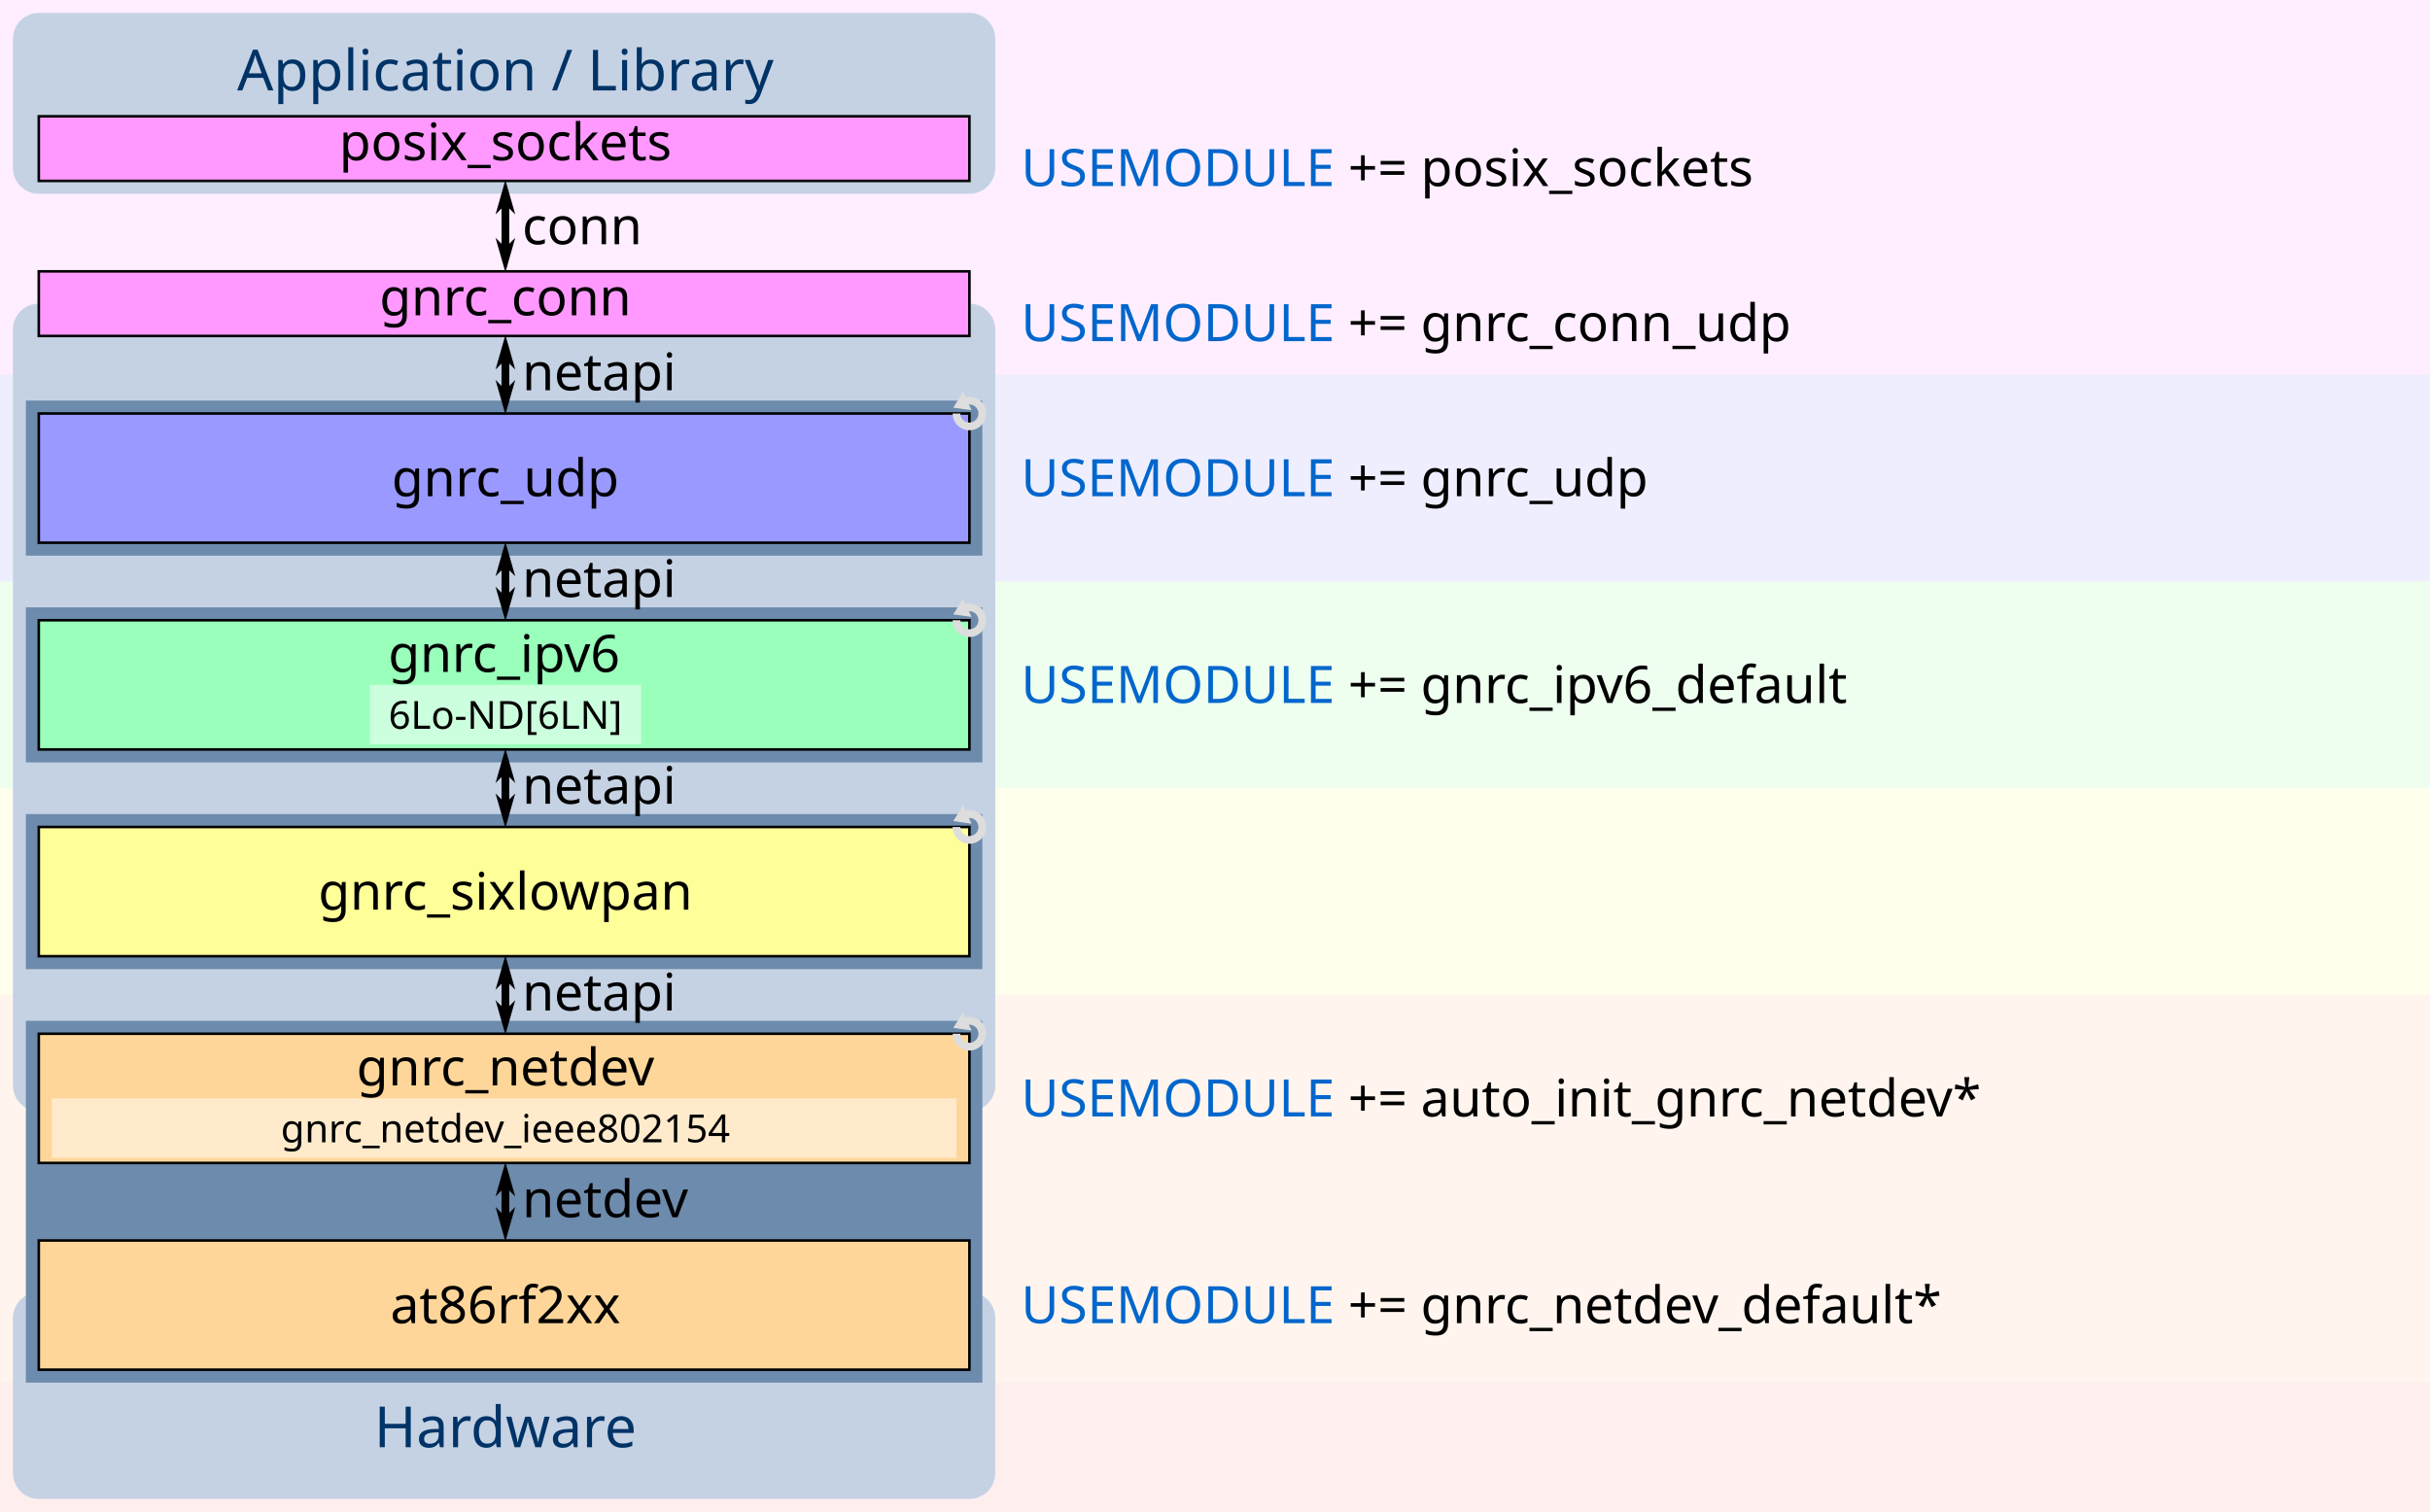
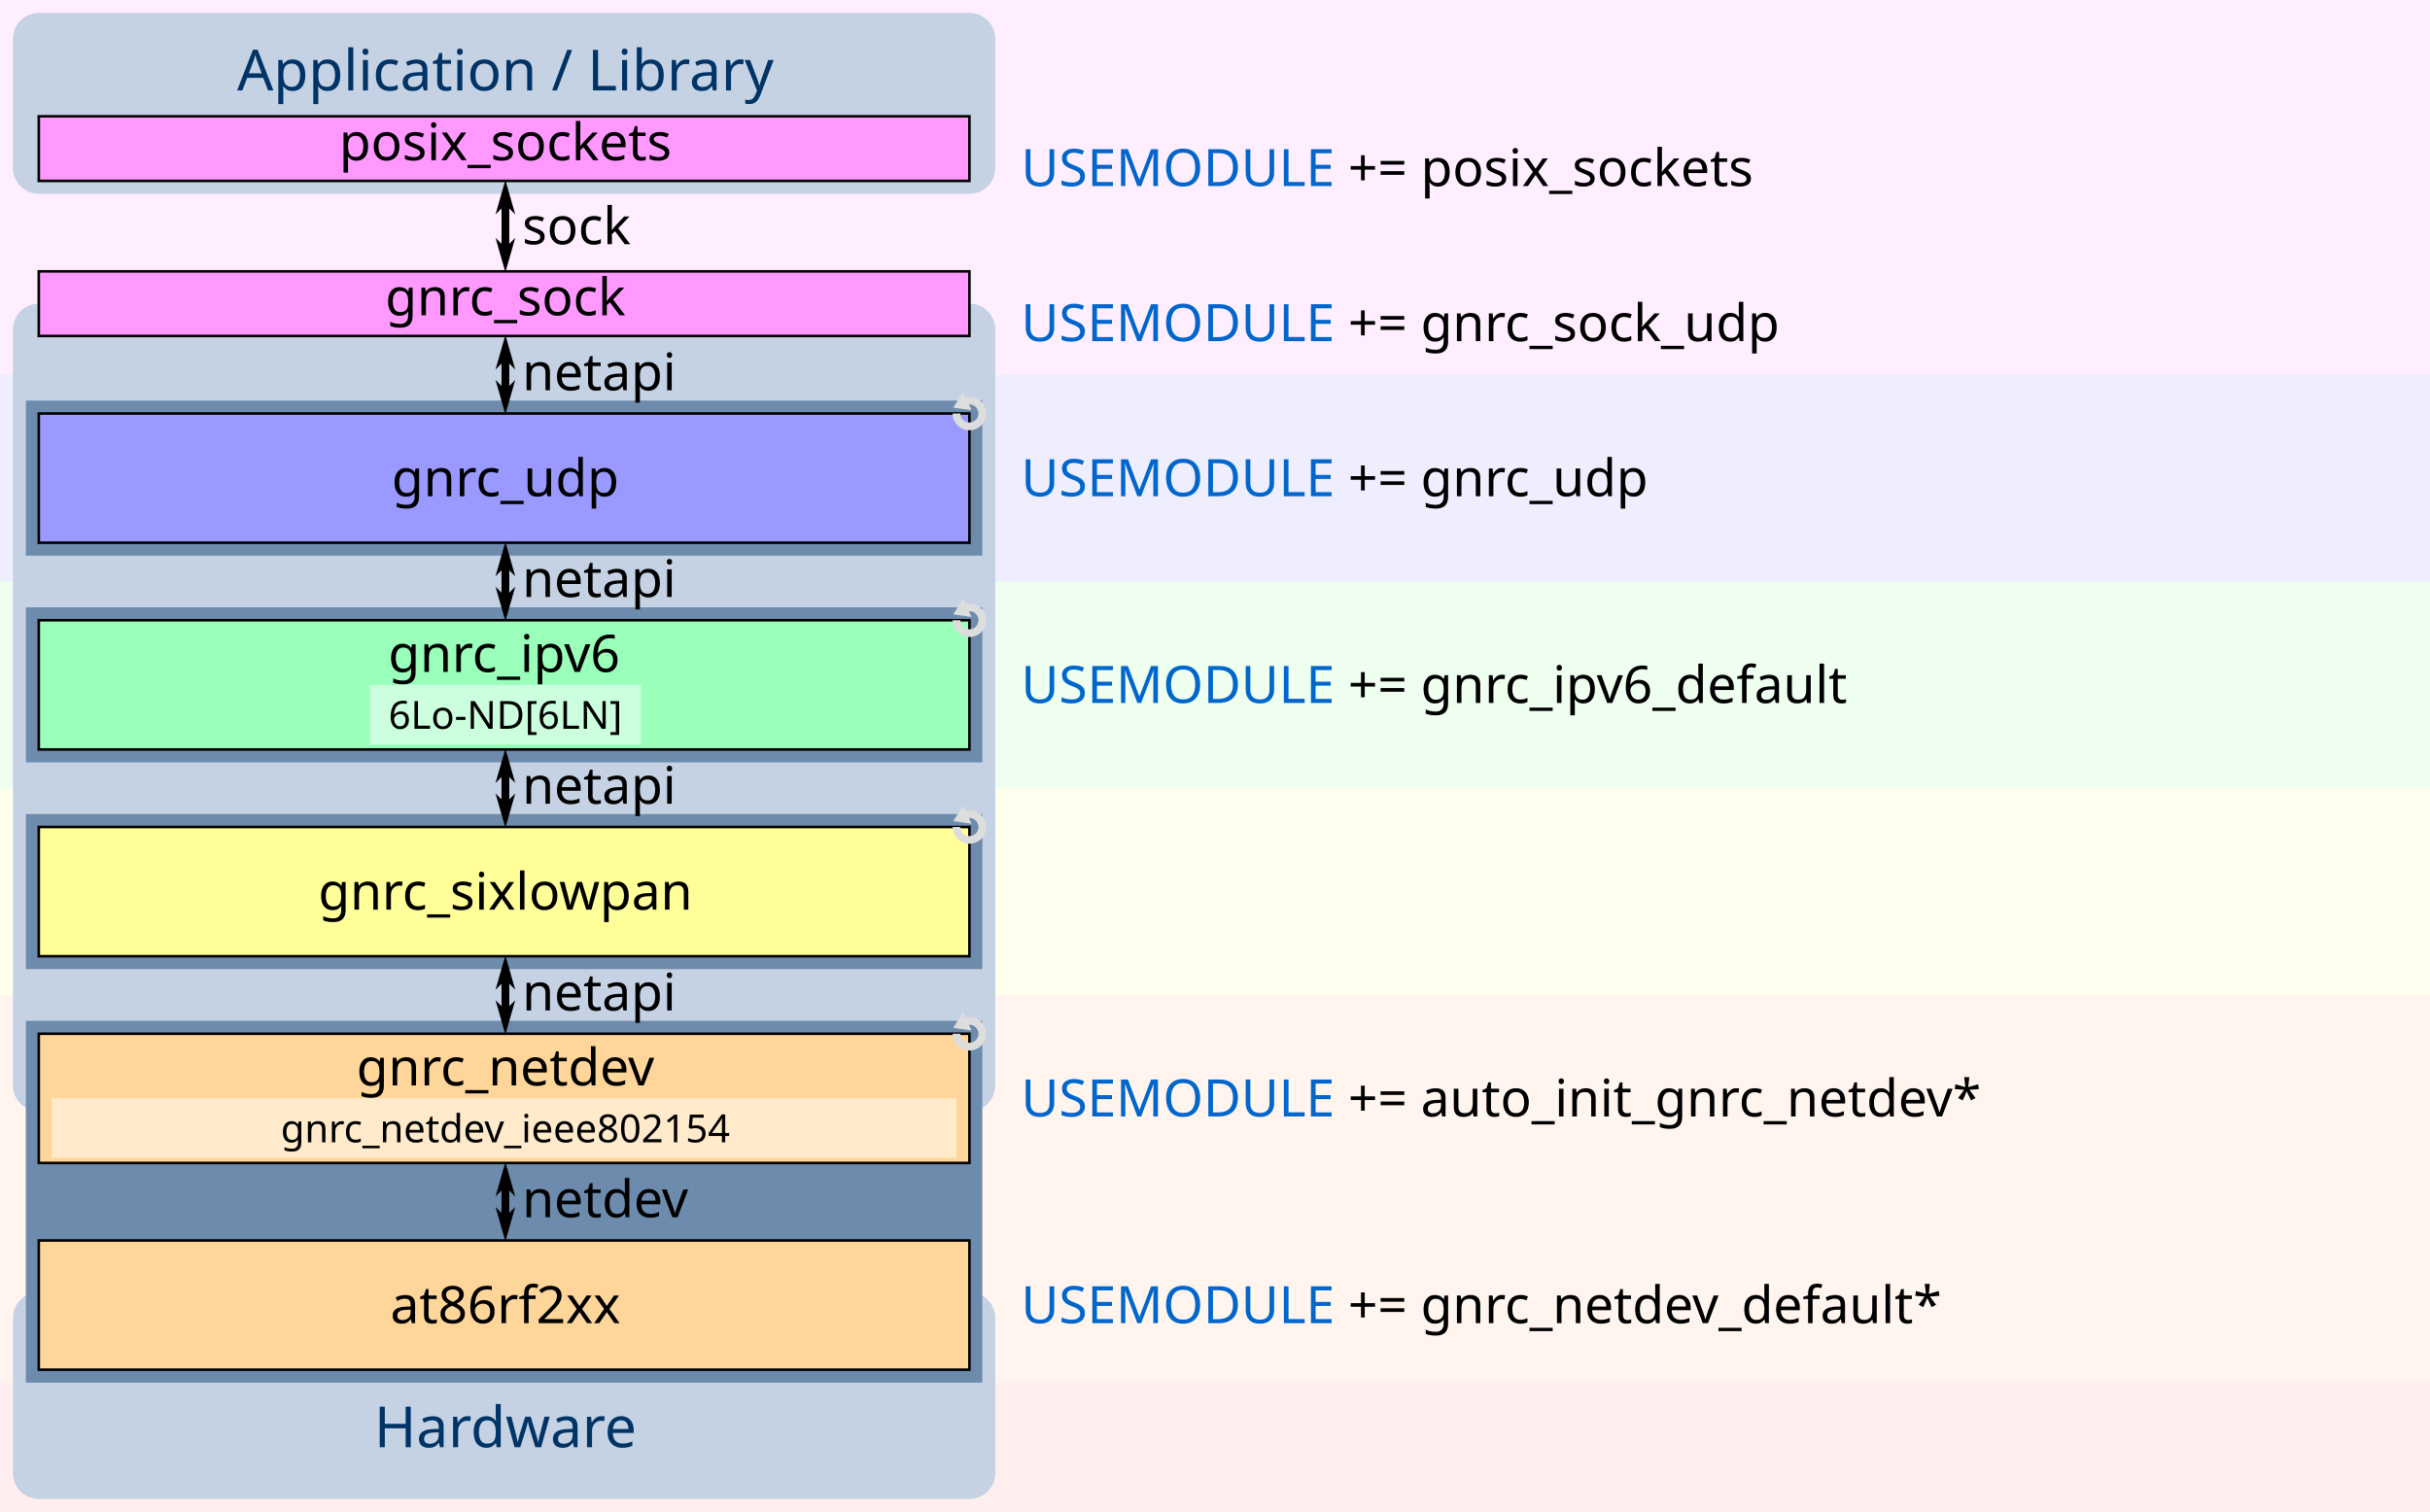
<svg xmlns="http://www.w3.org/2000/svg" version="1.1" width="110mm" height="68.457mm" viewBox="0 0 940 585">
  <defs>
    <style type="text/css">
        .modbox-text {
          line-height: 125%;
          fill: #000000;
          font-family: 'CMU Sans Serif';
          font-size: 20px;
          text-anchor: middle;
        }
        .submodbox-text {
          line-height: 125%;
          fill: #000000;
          font-family: 'CMU Sans Serif';
          font-size: 15px;
          text-anchor: middle;
        }
        .legend {
          fill: #000000;
          font-family: 'CMU Sans Serif';
          font-size: 22px;
          text-anchor: start;
          text-align: center;
        }
        .modbox {
          fill: #ffffff;
          stroke: #000000;
          stroke-miterlimit: 4;
          stroke-miterjoin: round;
          stroke-width: 1;
        }
        .submodbox {
          fill: #ffffff;
        }
        rect.thread {
          fill: #6D8BAC;
        }
        .outer-text {
          line-height: 125%;
          fill: #003366;
          font-family: 'CMU Sans Serif';
          font-size: 22px;
          text-anchor: middle;
        }
        .outer-text-netapi {
          line-height: 125%;
          fill: #000000;
          font-family: 'CMU Sans Serif';
          font-size: 20px;
          text-anchor: start;
        }
        .outer-stroke {
          fill: #C5D2E4;
          stroke: none;
        }
-         #gnrc-detail-conn {
-           fill: none;
-           stroke: url(#outer-gradient-conn);
+         #gnrc-detail-sock {
+           fill: none;
+           stroke: url(#outer-gradient-sock);
          stroke-linejoin: miter;
          stroke-miterlimit: 4;
          stroke-width: 3;
        }
        #gnrc-detail-netdev {
          fill: none;
          stroke: url(#outer-gradient-netdev);
          stroke-linejoin: miter;
          stroke-miterlimit: 4;
          stroke-width: 3;
        }
        .thread-marker {
          fill: none;
          stroke: #dddddd;
          marker-end: url(#thread-marker-end);
          stroke-width: 3;
        }
        .outer-stroke-dashed {
          fill: none;
          stroke: #000000;
          stroke-dasharray: 9, 9;
          stroke-linejoin: miter;
          stroke-miterlimit: 4;
          stroke-width: 3;
        }
        .outer-stroke-dotted {
          fill: none;
          stroke: #000000;
          stroke-dasharray: 1, 5;
          stroke-linejoin: miter;
          stroke-miterlimit: 4;
          stroke-width: 3;
        }
        .outer-stroke-arrow {
          fill: none;
          marker-start: url(#arrow-start);
          marker-end: url(#arrow-end);
          stroke: #000000;
          stroke-linejoin: miter;
          stroke-miterlimit: 4;
          stroke-width: 3;
        }
        .outer-arrow-head {
          fill: #000000;
          fill-rule: evenodd;
          stroke: #000000;
          stroke-width: 1pt;
        }
        .thread-marker-head {
          fill: #dddddd;
        }

-         #gnrc-conn-box,#posix_sockets-box {
+         #gnrc-sock-box,#posix_sockets-box {
          fill: #ff99ff;
        }
        #gnrc-tcp-box,#gnrc-udp-box {
          fill: #9999ff;
        }
        #gnrc-ipv6-box {
          fill: #99ffbb;
        }
        #gnrc-ipv6 .submodbox {
          fill: #ccffdd;
        }
        #gnrc-6lo-box {
          fill: #ffff99;
        }
        .mac-box {
          fill: #ffd699;
        }
        .mac-group .submodbox {
          fill: #ffebcc;
        }
        .appl {
          fill: #ffeeff;
        }
        .tl {
          fill: #eeeeff;
        }
        .nl {
          fill: #eefff0;
        }
        .adpl {
          fill: #ffffee;
        }
        .ll {
          fill: #fff5ee;
        }
        .pl {
          fill: #ffeeee;
        }
        .codebox {
          line-height: 125%;
          fill: #000000;
          font-family: 'Source Code Pro';
          font-size: 20px;
          text-anchor: left;
        }
        .codebox .codebox-variable {
          line-height: 125%;
          fill: #0066cc;
          font-family: 'Source Code Pro';
          font-size: 20px;
          text-anchor: left;
        }
    </style>
-     <linearGradient id="outer-gradient-conn" x1="0%" y1="0%" x2="0%" y2="100%">
+     <linearGradient id="outer-gradient-sock" x1="0%" y1="0%" x2="0%" y2="100%">
      <stop style="stop-color: #000000; stop-opacity: 0;" offset="0" />
      <stop style="stop-color: #000000; stop-opacity: 0;" offset="0.1" />
      <stop style="stop-color: #000000; stop-opacity: 1;" offset="0.9" />
      <stop style="stop-color: #000000; stop-opacity: 1;" offset="1" />
    </linearGradient>
    <linearGradient id="outer-gradient-netdev" x1="0%" y1="0%" x2="0%" y2="100%">
      <stop style="stop-color: #000000; stop-opacity: 1;" offset="0" />
      <stop style="stop-color: #000000; stop-opacity: 1;" offset="0.1" />
      <stop style="stop-color: #000000; stop-opacity: 0;" offset="0.9" />
      <stop style="stop-color: #000000; stop-opacity: 0;" offset="1" />
    </linearGradient>
    <marker style="overflow: visible" id="arrow-start" orient="auto">
      <path class="outer-arrow-head" d="M 0,0 5,-5 -12.5,0 5,5 0,0 z" transform="matrix(0.2,0,0,0.2,1.2,0)" />
    </marker>
    <marker style="overflow: visible" id="arrow-end" orient="auto">
      <path class="outer-arrow-head" d="M 0,0 5,-5 -12.5,0 5,5 0,0 z" transform="matrix(-0.2,0,0,-0.2,-1.2,0)" />
    </marker>
    <marker style="overflow: visible" id="thread-marker-end" orient="auto">
      <path class="thread-marker-head" d="M 1,0 -1,1.3 -1,-1.3 z" transform="rotate(20)" />
    </marker>
  </defs>
  <rect class="appl" x="0" y="0" width="1500" height="145" />
  <rect class="tl" x="0" y="145" width="1500" height="80" />
  <rect class="nl" x="0" y="225" width="1500" height="80" />
  <rect class="adpl" x="0" y="305" width="1500" height="80" />
  <rect class="ll" x="0" y="385" width="1500" height="150" />
  <rect class="pl" x="0" y="535" width="1500" height="80" />
  <g id="gnrc-detail" transform="translate(5,0)">
    <g id="application-border">
      <rect id="application-border-box" class="outer-stroke" x="0" y="5" width="380" height="70" rx="10" ry="10" />
      <text id="application-border-label" class="outer-text" x="190.5" y="35">
        <tspan>Application / Library</tspan>
      </text>
      <g id="posix_sockets">
        <rect id="posix_sockets-box" class="modbox" x="10" y="45" width="360" height="25" />
        <text id="posix_sockets-label" class="modbox-text" x="190.5" y="62">
          <tspan>posix_sockets</tspan>
        </text>
      </g>
    </g>
    <g id="gnrc-detail-gnrc" transform="translate(0,80)">
      <rect id="sys-net-border" class="outer-stroke" x="0" y="37.5" width="380" height="312.5" rx="10" ry="10" />
      <rect id="hardware-border-box" class="outer-stroke" x="0" y="420" width="380" height="80" rx="10" ry="10" />
      <rect id="hardware-6lo-thread-box" class="thread" x="5" y="315" width="370" height="140" />
      <rect id="gnrc-udp-thread" class="thread" x="5" y="75" width="370" height="60" />
      <rect id="gnrc-ipv6-thread" class="thread" x="5" y="155" width="370" height="60" />
      <rect id="gnrc-6lo-thread" class="thread" x="5" y="235" width="370" height="60" />
-       <g id="gnrc-conn">
-         <rect id="gnrc-conn-box" class="modbox" x="10" y="25" width="360" height="25" />
-         <text id="gnrc-conn-label" class="modbox-text" x="190.5" y="42">
-           <tspan>gnrc_conn</tspan>
-         </text>
-       </g>
-       <g id="conn-app">
-         <path id="conn-app-arrow" d="m 190.5,-5 0,25" class="outer-stroke-arrow" />
-         <text id="conn-app-label" class="outer-text-netapi" x="197" y="14.5">
-           <tspan>conn</tspan>
-         </text>
-       </g>
-       <g id="netapi-conn-udp">
-         <path id="netapi-conn-udp-arrow" d="m 190.5,55 0,20" class="outer-stroke-arrow" />
-         <text id="netapi-conn-udp-label" class="outer-text-netapi" x="197" y="71">
+       <g id="gnrc-sock">
+         <rect id="gnrc-sock-box" class="modbox" x="10" y="25" width="360" height="25" />
+         <text id="gnrc-sock-label" class="modbox-text" x="190.5" y="42">
+           <tspan>gnrc_sock</tspan>
+         </text>
+       </g>
+       <g id="sock-app">
+         <path id="sock-app-arrow" d="m 190.5,-5 0,25" class="outer-stroke-arrow" />
+         <text id="sock-app-label" class="outer-text-netapi" x="197" y="14.5">
+           <tspan>sock</tspan>
+         </text>
+       </g>
+       <g id="netapi-sock-udp">
+         <path id="netapi-sock-udp-arrow" d="m 190.5,55 0,20" class="outer-stroke-arrow" />
+         <text id="netapi-sock-udp-label" class="outer-text-netapi" x="197" y="71">
          <tspan>netapi</tspan>
        </text>
      </g>
      <g id="gnrc-udp" class="thread">
        <rect id="gnrc-udp-box" class="modbox" x="10" y="80" width="360" height="50" />
        <text id="gnrc-udp-label" class="modbox-text" x="190.5" y="112">
          <tspan>gnrc_udp</tspan>
        </text>
        <path class="thread-marker" d="M 365 80 a 5 5 0 1 0 1.464 -3.536" />
      </g>
      <g id="netapi-udp-ipv6">
        <path id="netapi-udp-ipv6-arrow" d="m 190.5,135 0,20" class="outer-stroke-arrow" />
        <text id="netapi-udp-ipv6-label" class="outer-text-netapi" x="197" y="151">
          <tspan>netapi</tspan>
        </text>
      </g>
      <g id="gnrc-ipv6" class="thread">
        <rect id="gnrc-ipv6-box" class="modbox" x="10" y="160" width="360" height="50">
        </rect>
        <text id="gnrc-ipv6-label" class="modbox-text" x="190" y="180">
          <tspan>gnrc_ipv6</tspan>
        </text>
        <rect class="submodbox" x="138" y="185" width="105" height="23" />
        <text id="gnrc-6Lo-ND-6LBR-label" class="submodbox-text" x="190.5" y="202">
          <tspan>6Lo-ND[6LN]</tspan>
        </text>
        <path class="thread-marker" d="M 365 160 a 5 5 0 1 0 1.464 -3.536" />
      </g>
      <g id="hardware-border">
        <text id="hardware-border-label" class="outer-text" x="190.5" y="480">
          <tspan>Hardware</tspan>
        </text>
      </g>
      <g id="netapi-ipv6-6lo">
        <path id="netapi-ipv6-6lo-arrow" d="m 190.5,215 0,20" class="outer-stroke-arrow" />
        <text id="netapi-ipv6-6lo-label" class="outer-text-netapi" x="197" y="231">
          <tspan>netapi</tspan>
        </text>
      </g>
      <g id="gnrc-6lo" class="thread">
        <rect id="gnrc-6lo-box" class="modbox" x="10" y="240" width="360" height="50" />
        <text id="gnrc-6lo-label" class="modbox-text" x="190.5" y="272">
          <tspan>gnrc_sixlowpan</tspan>
        </text>
        <path class="thread-marker" d="M 365 240 a 5 5 0 1 0 1.464 -3.536" />
      </g>
      <g id="netapi-6lo-netdev">
        <path id="netapi-6lo-netdev-arrow" d="m 190.5,295 0,20" class="outer-stroke-arrow" />
        <text id="netapi-6lo-netdev-label" class="outer-text-netapi" x="197" y="311">
          <tspan>netapi</tspan>
        </text>
      </g>
      <g id="gnrc-netdev-6lo" class="mac-group">
        <rect id="netdev-6lo-box" class="modbox mac-box" x="10" y="320" width="360" height="50" />
        <text id="netdev-6lo-label" class="modbox-text" x="190.5" y="340">
          <tspan>gnrc_netdev</tspan>
        </text>
        <rect class="submodbox" x="15" y="345" width="350" height="23" />
        <text id="gnrc-netdev-eth-label" class="submodbox-text" x="190.5" y="362">
          <tspan>gnrc_netdev_ieee802154</tspan>
        </text>
        <path class="thread-marker" d="M 365 320 a 5 5 0 1 0 1.464 -3.536" />
        <path id="netdev-6lo-arrow" d="m 190.5,375 0,20" class="outer-stroke-arrow" />
        <text id="netdev-6lo-label" class="outer-text-netapi" x="197" y="391">
          <tspan>netdev</tspan>
        </text>
        <rect id="netdev-6lo-drive-box" class="modbox mac-box" x="10" y="400" width="360" height="50" />
        <text id="netdev-6lo-driver-label" class="modbox-text" x="190.5" y="432">
          <tspan>at86rf2xx</tspan>
        </text>
      </g>
    </g>
    <g class="codebox">
      <text x="390" y="72" id="make-gnrc_udp">
        <tspan class="codebox-variable">USEMODULE</tspan> += posix_sockets</text>
      <text x="390" y="132" id="make-gnrc_udp">
-         <tspan class="codebox-variable">USEMODULE</tspan> += gnrc_conn_udp</text>
+         <tspan class="codebox-variable">USEMODULE</tspan> += gnrc_sock_udp</text>
      <text x="390" y="192" id="make-gnrc_udp">
        <tspan class="codebox-variable">USEMODULE</tspan> += gnrc_udp</text>
      <text x="390" y="272" id="make-gnrc_ipv6">
        <tspan class="codebox-variable">USEMODULE</tspan> += gnrc_ipv6_default</text>
      <text x="390" y="432" id="make-auto_init_gnrc_netdev">
        <tspan class="codebox-variable">USEMODULE</tspan> += auto_init_gnrc_netdev*</text>
      <text x="390" y="512" id="make-auto_init_gnrc_netdev">
        <tspan class="codebox-variable">USEMODULE</tspan> += gnrc_netdev_default*</text>
    </g>
  </g>
</svg>
